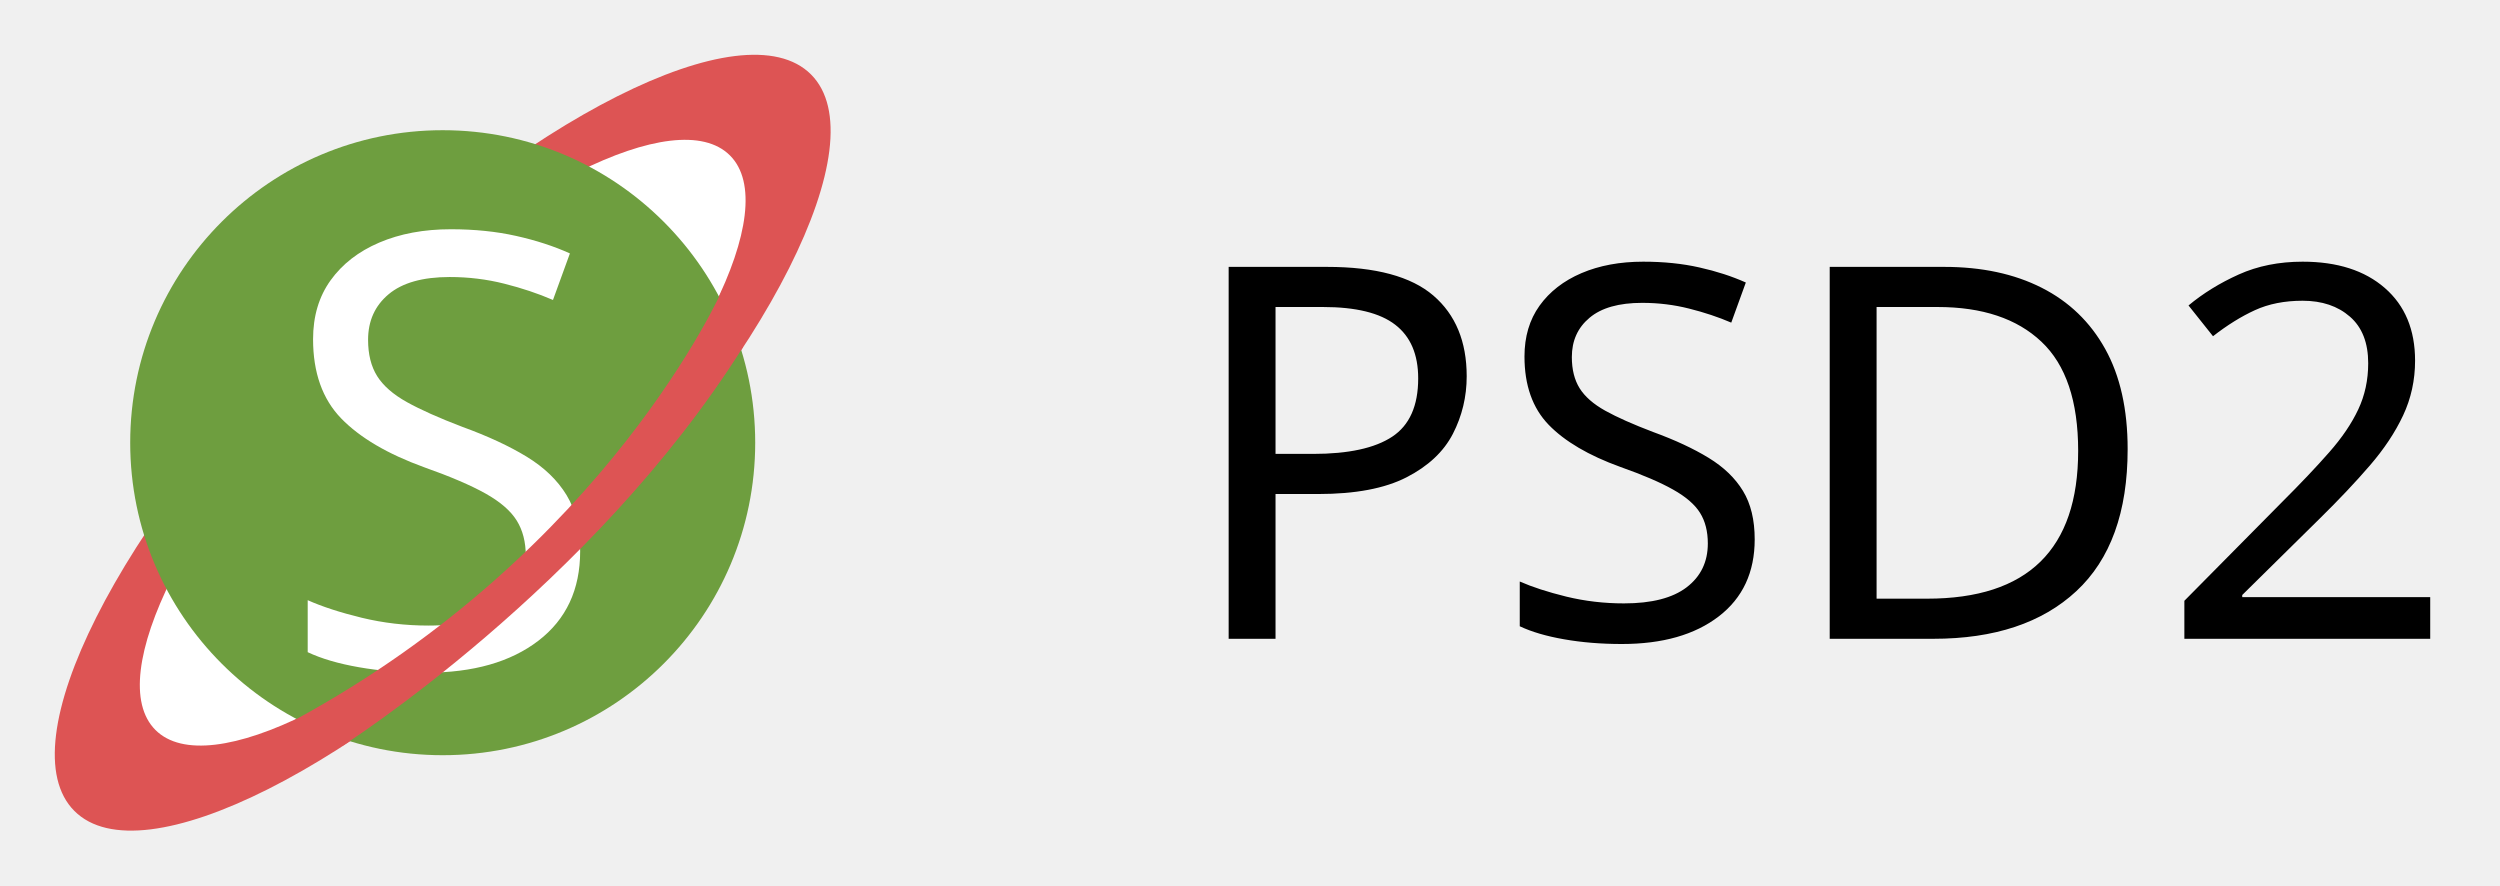
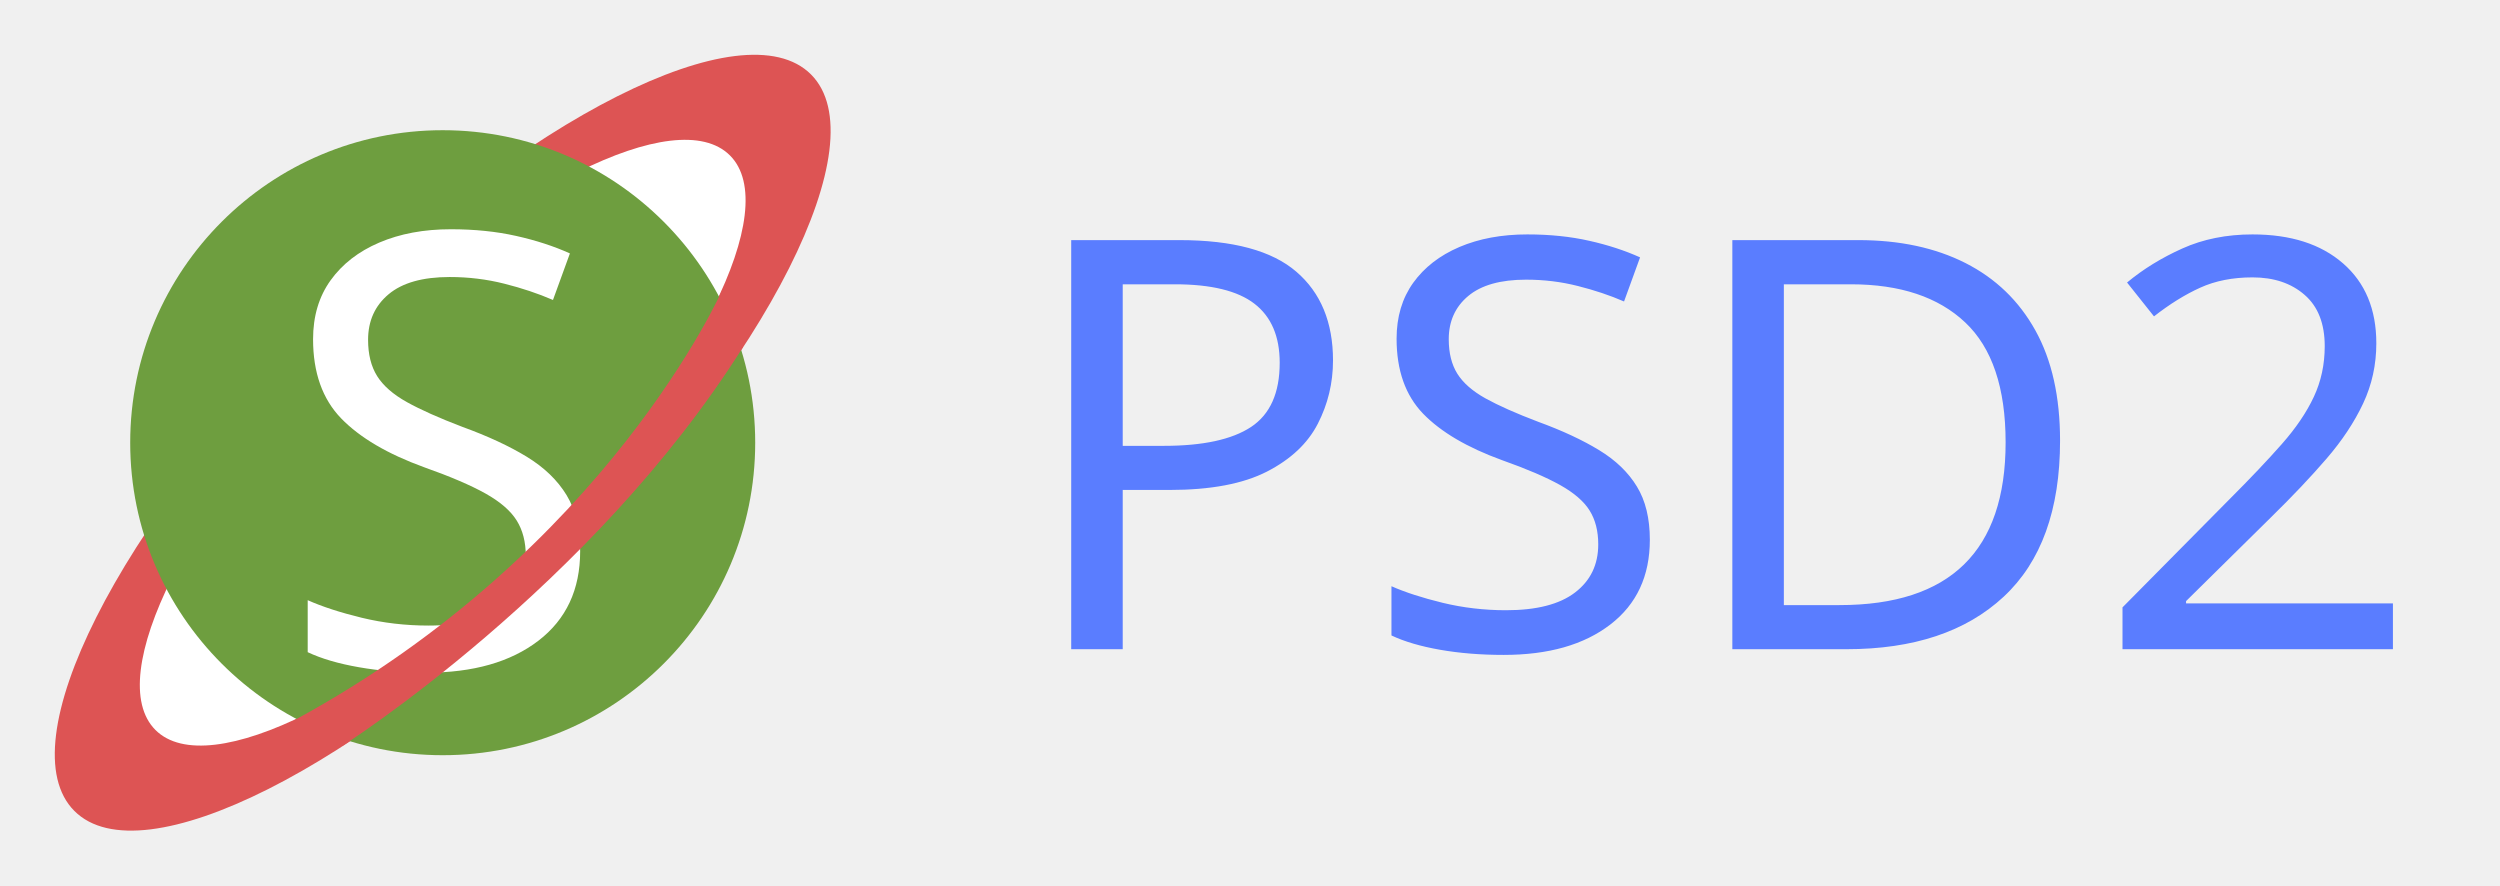
<svg xmlns="http://www.w3.org/2000/svg" width="480" height="170">
  <g id="svg_2" transform="rotate(-45.0 85.0 85.0)">
    <ellipse cx="85" cy="85" fill="#dd5454" id="svg_3" rx="100" ry="33" />
    <ellipse cx="85" cy="85" fill="#ffffff" id="svg_4" rx="78" ry="26" />
  </g>
  <circle cx="85" cy="85" fill="#6e9e3f" id="svg_5" r="60" />
  <text fill="#ffffff" font-family="sans-serif" font-size="116" id="svg_6" text-anchor="middle" x="85" y="128">S</text>
  <path d="m56.5,138.19c0,0 0,0 9.19,5.05c0,0 48,-30.5 77,-76.65c0,0 0,0 -4,-10.95c0,0 -22,50 -82.1,82.6l-0.09,-0.05z" fill="#dd5454" id="svg_8" />
-   <text fill="#000000" font-family="Sans-serif" font-size="100" font-weight="normal" id="svg_7" stroke="#000000" stroke-width="0" text-anchor="middle" x="349" xml:space="preserve" y="122.65">PSD2</text>
+   <text fill="#5a7dff" font-family="Sans-serif" font-size="110" text-anchor="right" x="195" y="124.65">PSD2</text>
</svg>
